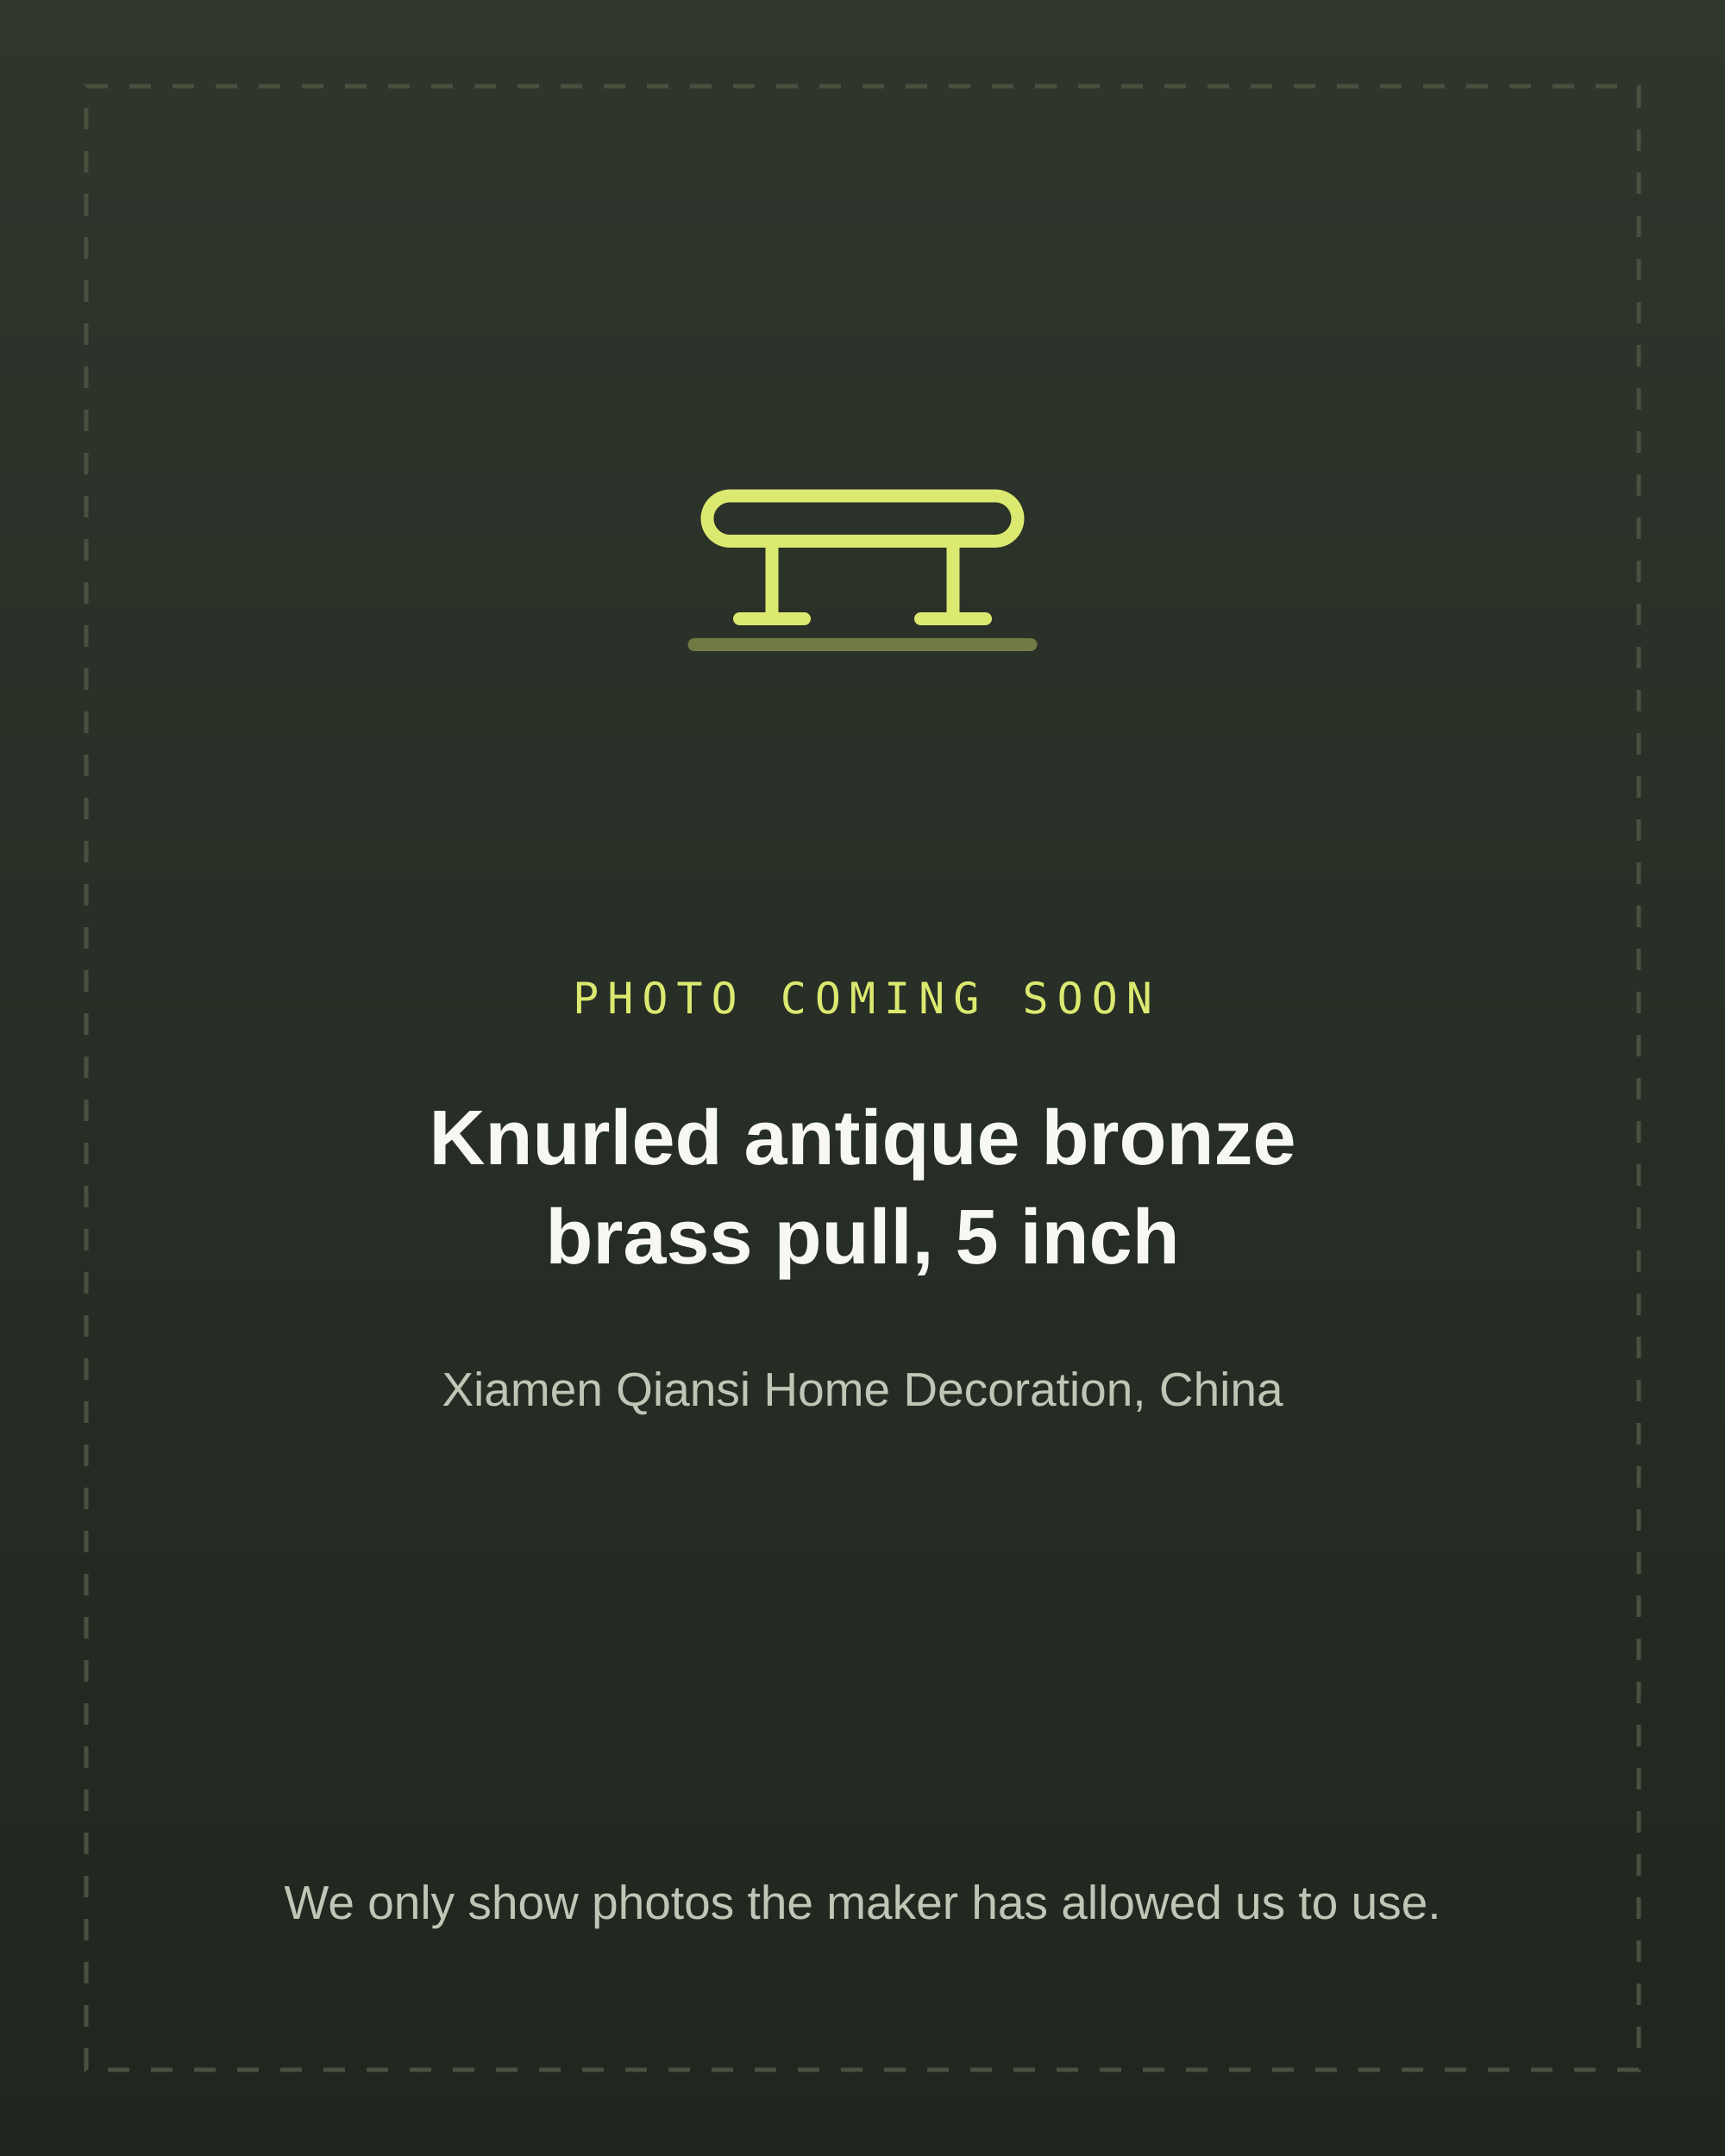
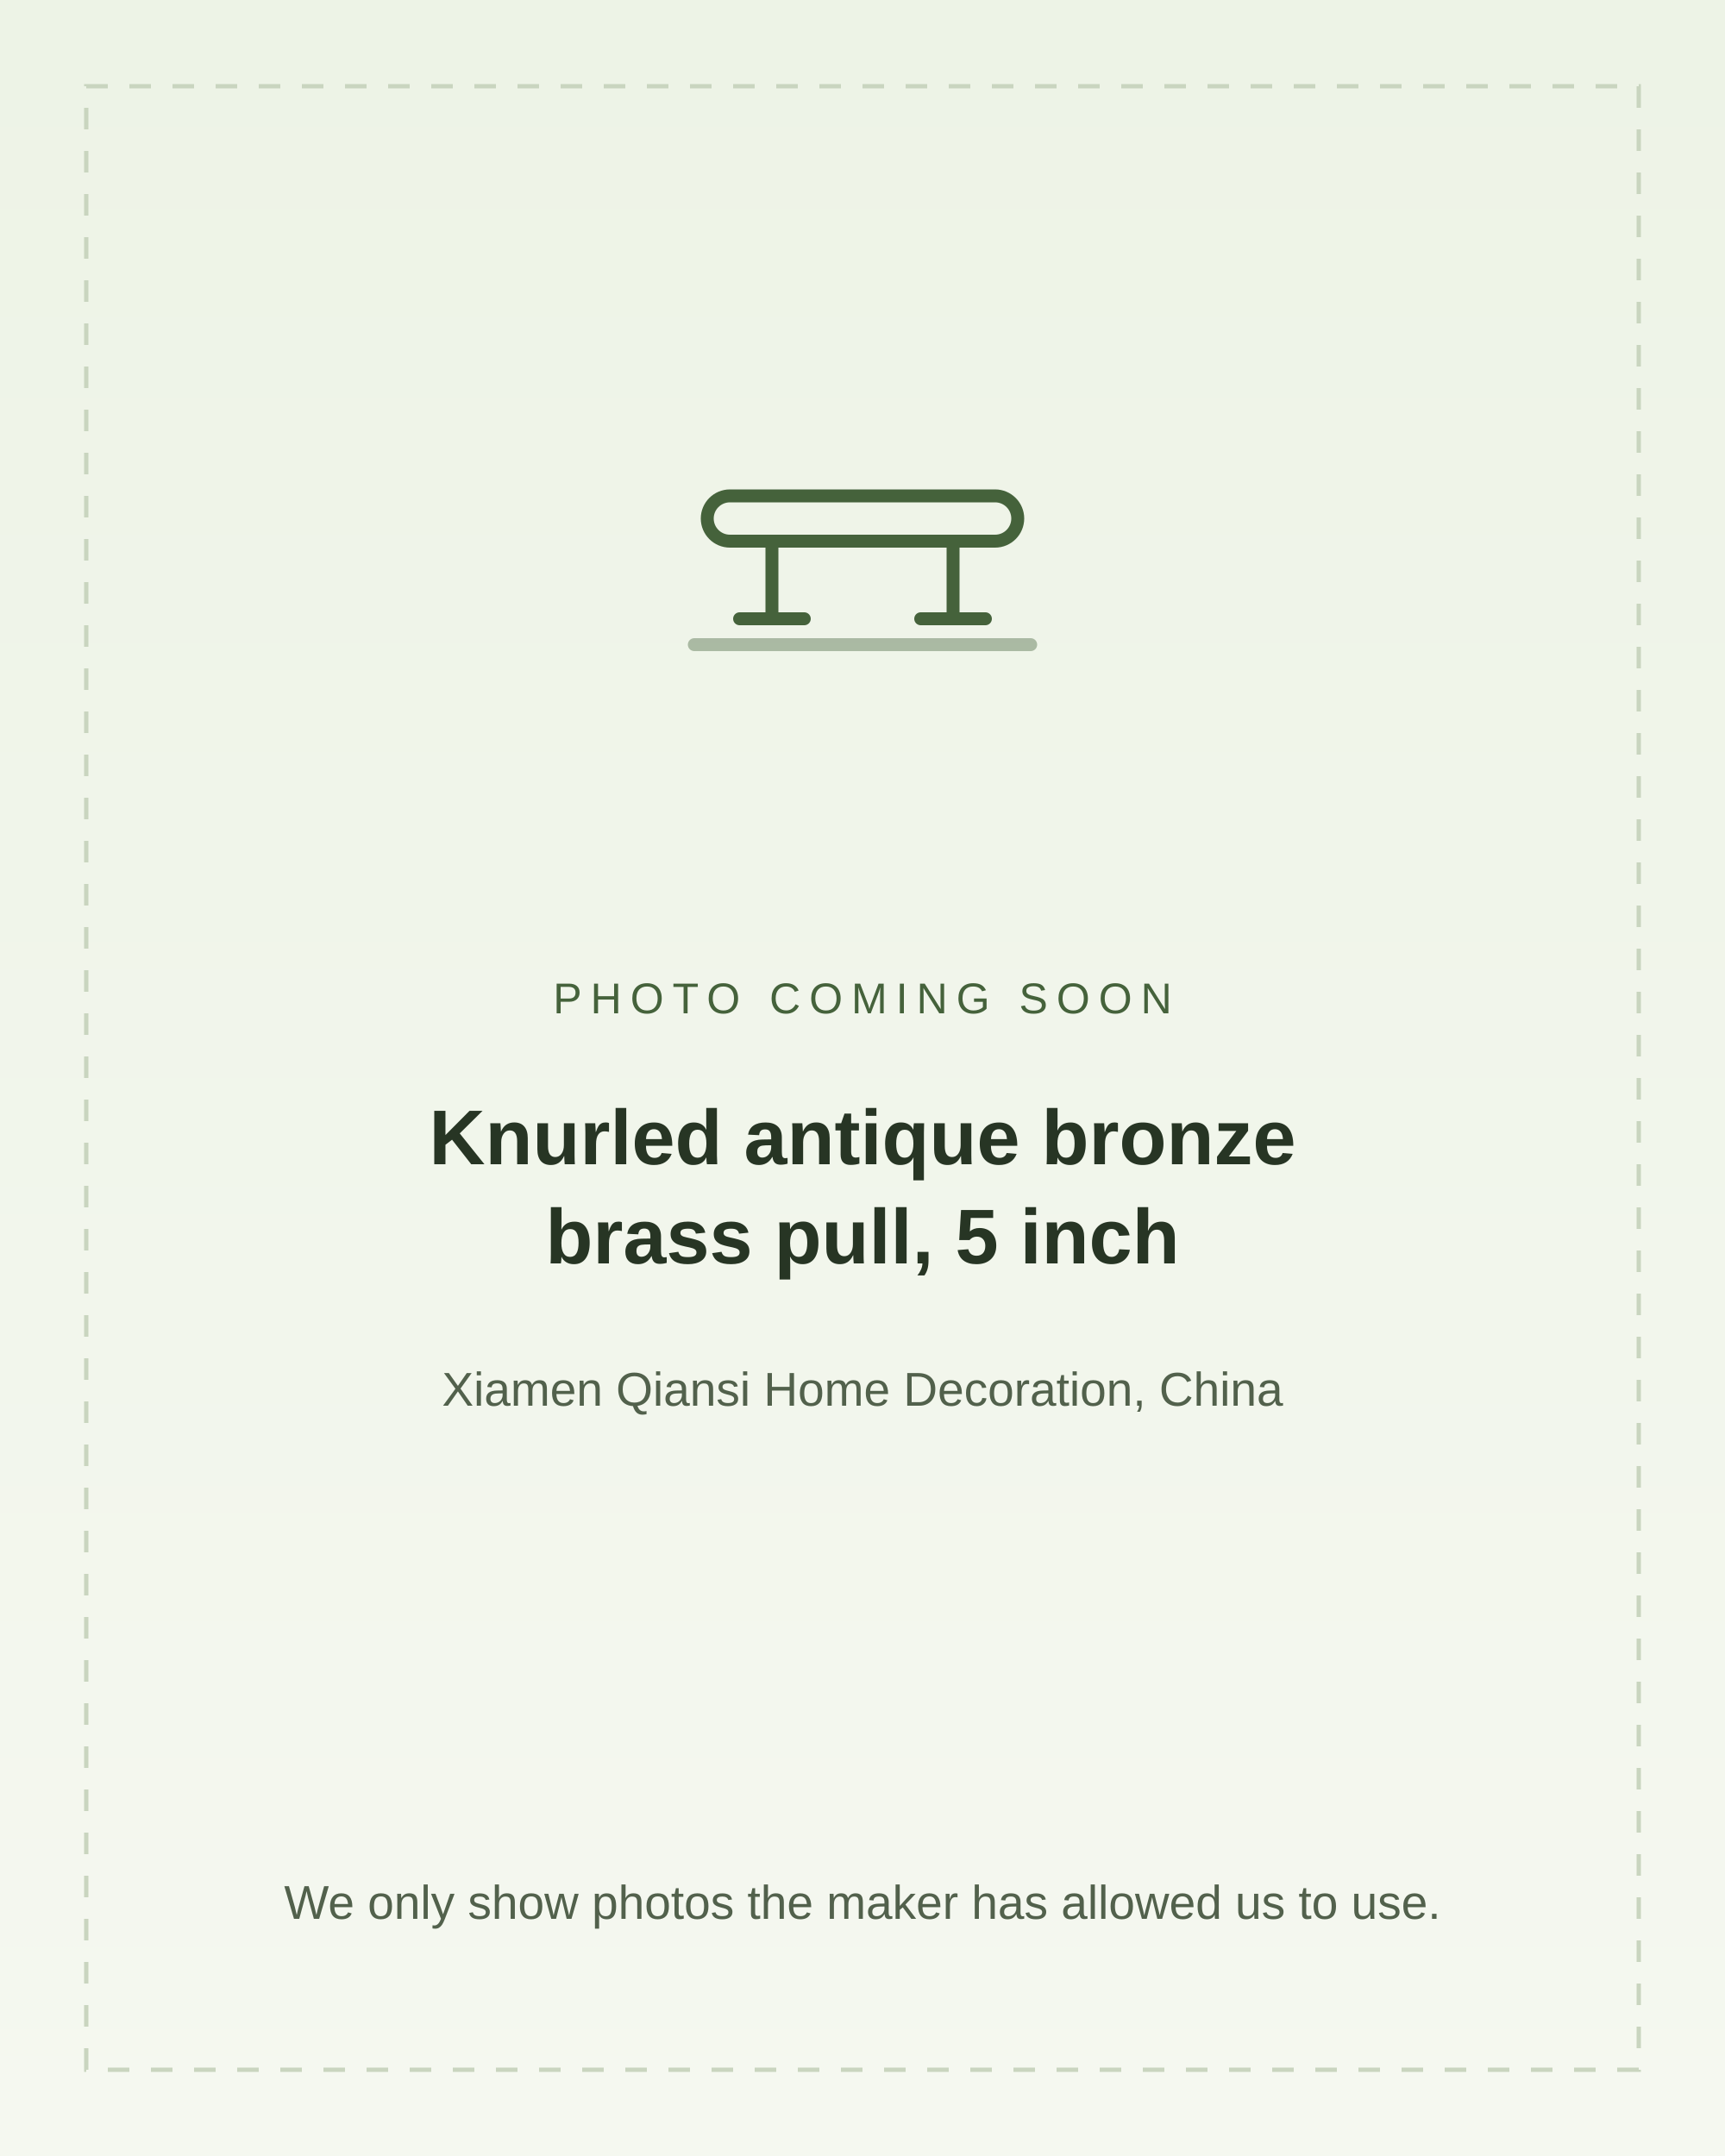
<svg xmlns="http://www.w3.org/2000/svg" viewBox="0 0 800 1000" width="800" height="1000">
  <defs>
    <linearGradient id="bg" x1="0" y1="0" x2="0" y2="1">
-       <stop offset="0" stop-color="#2f362c" />
-       <stop offset="1" stop-color="#20261e" />
+       <stop offset="0" stop-color="#edf3e6" />
+       <stop offset="1" stop-color="#f5f8f0" />
    </linearGradient>
  </defs>
  <rect width="800" height="1000" fill="url(#bg)" />
-   <rect x="40" y="40" width="720" height="920" fill="none" stroke="#48513f" stroke-width="2" stroke-dasharray="10 10" />
-   <g color="#dce970" transform="translate(304 170) scale(3)">
+   <rect x="40" y="40" width="720" height="920" fill="none" stroke="#c9d5bf" stroke-width="2" stroke-dasharray="10 10" />
+   <g color="#45623b" transform="translate(304 170) scale(3)">
    <g fill="none" stroke="currentColor" stroke-width="2" stroke-linecap="round" stroke-linejoin="round">
      <rect x="8" y="20" width="48" height="7" rx="3.5" />
      <path d="M18 27v12M46 27v12M13 39h10M41 39h10" />
      <path d="M6 43h52" stroke-opacity=".4" />
    </g>
  </g>
-   <text x="400" y="470" text-anchor="middle" fill="#dce970" font-family="DM Mono, Consolas, monospace" font-size="20" letter-spacing="4">PHOTO COMING SOON</text>
-   <text x="400" y="540" text-anchor="middle" fill="#f7f8f2" font-family="Manrope, Arial, sans-serif" font-size="36" font-weight="700">Knurled antique bronze</text>
-   <text x="400" y="586" text-anchor="middle" fill="#f7f8f2" font-family="Manrope, Arial, sans-serif" font-size="36" font-weight="700">brass pull, 5 inch</text>
-   <text x="400" y="652" text-anchor="middle" fill="#bec7b5" font-family="Manrope, Arial, sans-serif" font-size="22">Xiamen Qiansi Home Decoration, China</text>
-   <text x="400" y="890" text-anchor="middle" fill="#bec7b5" font-family="Manrope, Arial, sans-serif" font-size="22">We only show photos the maker has allowed us to use.</text>
+   <text x="400" y="470" text-anchor="middle" fill="#45623b" font-family="Work Sans, Arial, sans-serif" font-size="20" letter-spacing="4">PHOTO COMING SOON</text>
+   <text x="400" y="540" text-anchor="middle" fill="#273524" font-family="Work Sans, Arial, sans-serif" font-size="36" font-weight="700">Knurled antique bronze</text>
+   <text x="400" y="586" text-anchor="middle" fill="#273524" font-family="Work Sans, Arial, sans-serif" font-size="36" font-weight="700">brass pull, 5 inch</text>
+   <text x="400" y="652" text-anchor="middle" fill="#52614c" font-family="Work Sans, Arial, sans-serif" font-size="22">Xiamen Qiansi Home Decoration, China</text>
+   <text x="400" y="890" text-anchor="middle" fill="#52614c" font-family="Work Sans, Arial, sans-serif" font-size="22">We only show photos the maker has allowed us to use.</text>
</svg>
